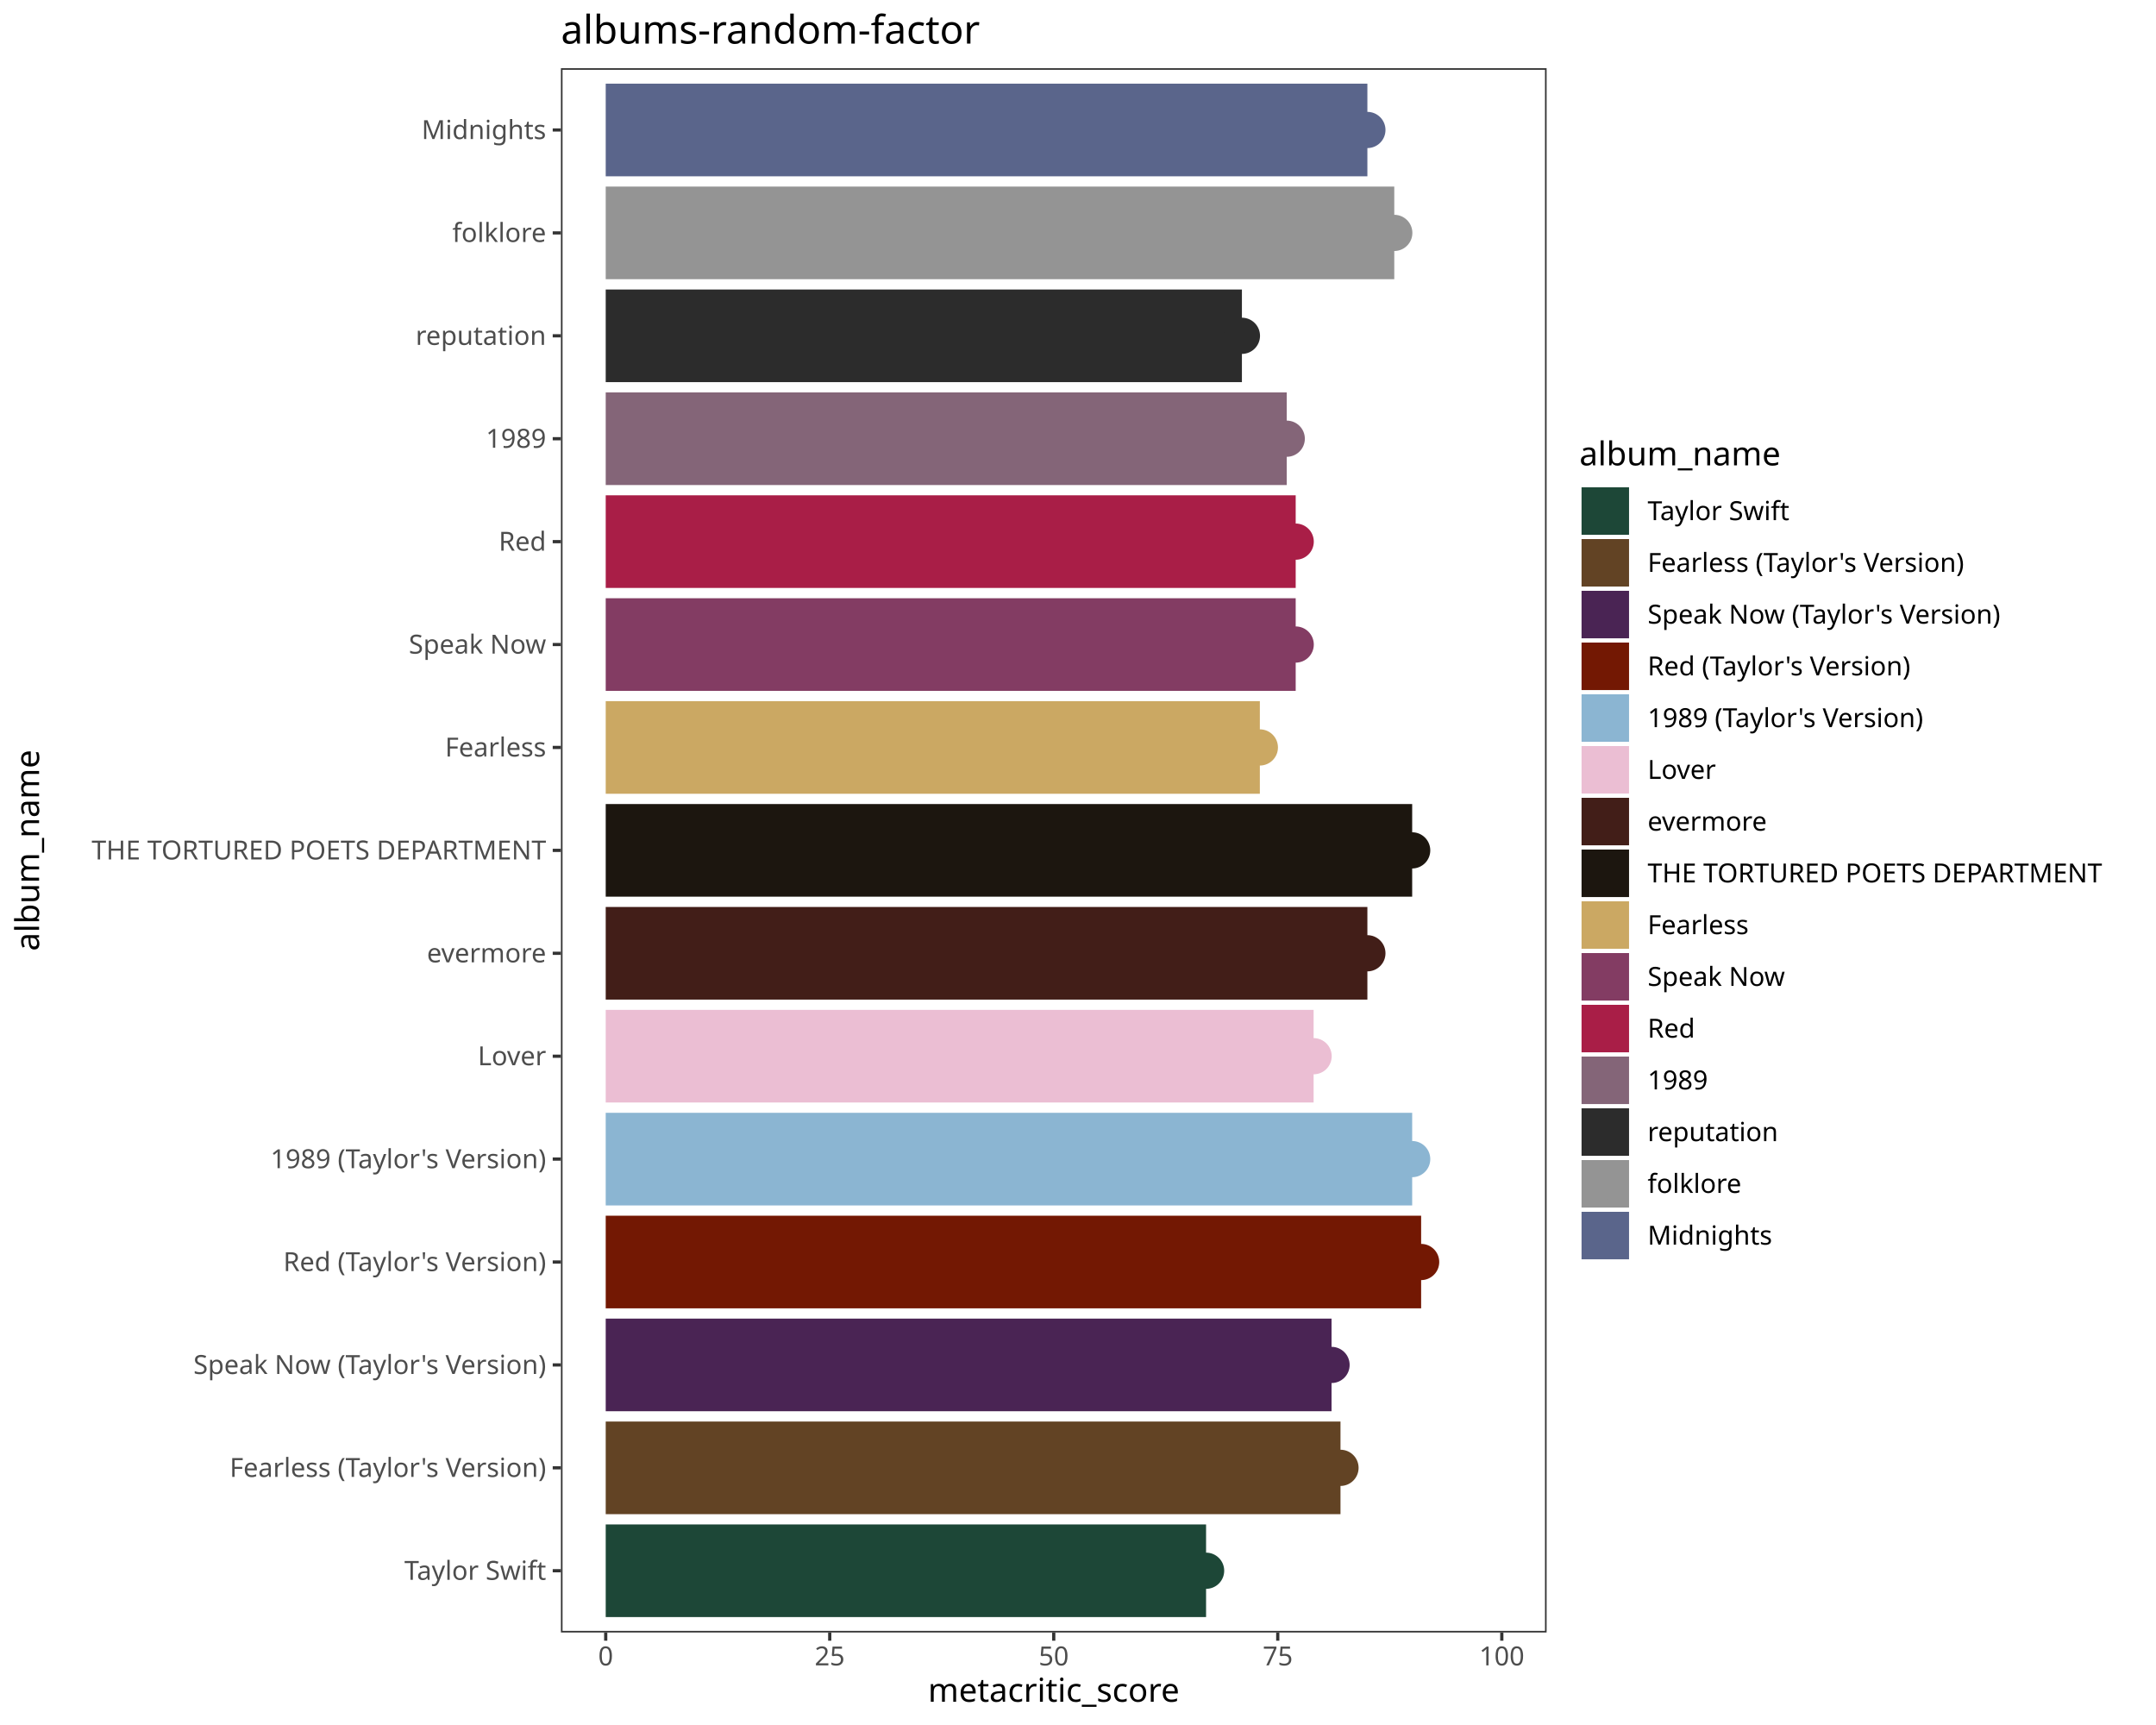
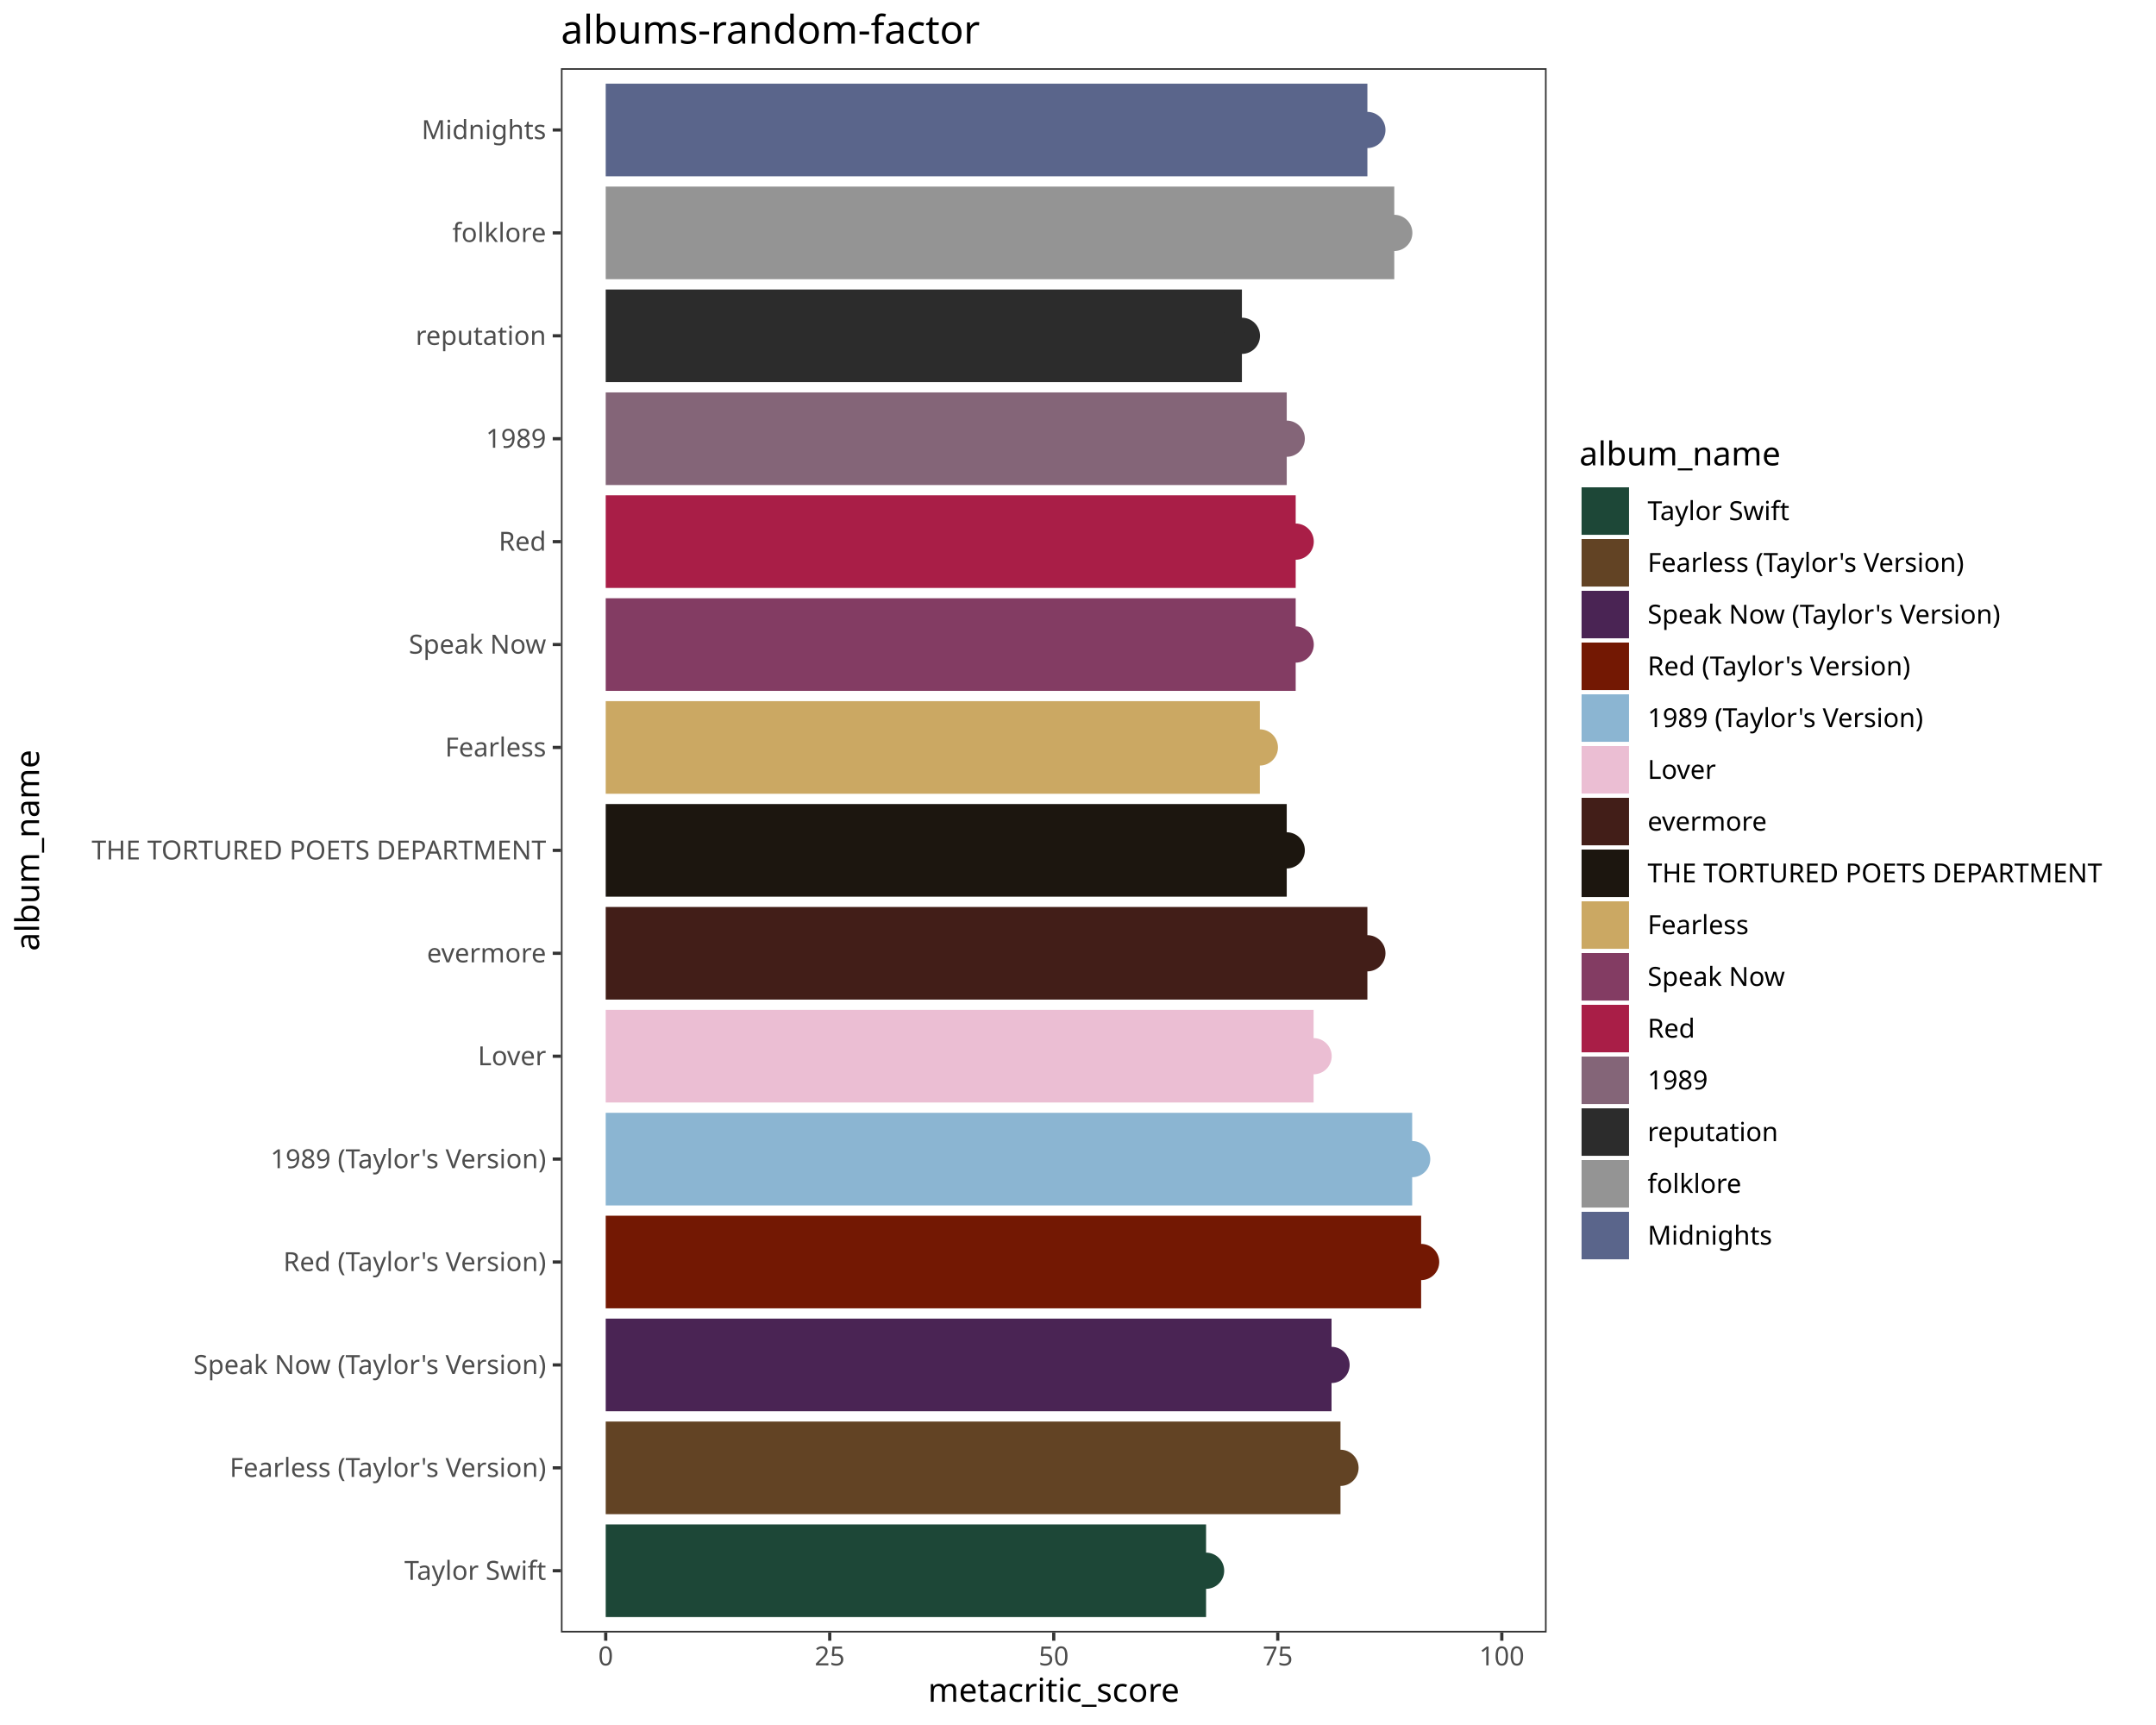
<svg xmlns="http://www.w3.org/2000/svg" class="svglite" data-engine-version="2.0" width="720.00pt" height="576.00pt" viewBox="0 0 720.00 576.00">
  <defs>
    <style type="text/css">
    .svglite line, .svglite polyline, .svglite polygon, .svglite path, .svglite rect, .svglite circle {
      fill: none;
      stroke: #000000;
      stroke-linecap: round;
      stroke-linejoin: round;
      stroke-miterlimit: 10.00;
    }
  </style>
  </defs>
  <rect width="100%" height="100%" style="stroke: none; fill: #FFFFFF;" />
  <defs>
    <clipPath id="cpMC4wMHw3MjAuMDB8MC4wMHw1NzYuMDA=">
      <rect x="0.00" y="0.00" width="720.00" height="576.00" />
    </clipPath>
  </defs>
  <g clip-path="url(#cpMC4wMHw3MjAuMDB8MC4wMHw1NzYuMDA=)">
    <rect x="0.00" y="0.00" width="720.00" height="576.00" style="stroke-width: 1.07; stroke: #FFFFFF; fill: #FFFFFF;" />
  </g>
  <defs>
    <clipPath id="cpMTg3LjMyfDUxNi40OXwyMi43OHw1NDUuMTE=">
      <rect x="187.32" y="22.78" width="329.17" height="522.33" />
    </clipPath>
  </defs>
  <g clip-path="url(#cpMTg3LjMyfDUxNi40OXwyMi43OHw1NDUuMTE=)">
    <rect x="187.32" y="22.78" width="329.17" height="522.33" style="stroke-width: 1.07; stroke: none; fill: #FFFFFF;" />
    <rect x="202.28" y="509.03" width="200.49" height="30.93" style="stroke-width: 1.07; stroke: none; stroke-linecap: butt; stroke-linejoin: miter; fill: #1D4737;" />
    <rect x="202.28" y="234.12" width="218.45" height="30.93" style="stroke-width: 1.07; stroke: none; stroke-linecap: butt; stroke-linejoin: miter; fill: #CBA863;" />
    <rect x="202.28" y="199.76" width="230.42" height="30.93" style="stroke-width: 1.07; stroke: none; stroke-linecap: butt; stroke-linejoin: miter; fill: #833C63;" />
    <rect x="202.28" y="165.39" width="230.42" height="30.93" style="stroke-width: 1.07; stroke: none; stroke-linecap: butt; stroke-linejoin: miter; fill: #A91E47;" />
    <rect x="202.28" y="131.03" width="227.43" height="30.93" style="stroke-width: 1.07; stroke: none; stroke-linecap: butt; stroke-linejoin: miter; fill: #846578;" />
    <rect x="202.28" y="96.67" width="212.46" height="30.93" style="stroke-width: 1.07; stroke: none; stroke-linecap: butt; stroke-linejoin: miter; fill: #2C2C2C;" />
    <rect x="202.28" y="337.21" width="236.40" height="30.93" style="stroke-width: 1.07; stroke: none; stroke-linecap: butt; stroke-linejoin: miter; fill: #EBBED3;" />
    <rect x="202.28" y="62.30" width="263.34" height="30.93" style="stroke-width: 1.07; stroke: none; stroke-linecap: butt; stroke-linejoin: miter; fill: #949494;" />
    <rect x="202.28" y="302.85" width="254.36" height="30.93" style="stroke-width: 1.07; stroke: none; stroke-linecap: butt; stroke-linejoin: miter; fill: #421E18;" />
    <rect x="202.28" y="474.67" width="245.38" height="30.93" style="stroke-width: 1.07; stroke: none; stroke-linecap: butt; stroke-linejoin: miter; fill: #624324;" />
    <rect x="202.28" y="405.94" width="272.31" height="30.93" style="stroke-width: 1.07; stroke: none; stroke-linecap: butt; stroke-linejoin: miter; fill: #731803;" />
    <rect x="202.28" y="27.94" width="254.36" height="30.93" style="stroke-width: 1.07; stroke: none; stroke-linecap: butt; stroke-linejoin: miter; fill: #5A658B;" />
    <rect x="202.28" y="440.30" width="242.39" height="30.93" style="stroke-width: 1.07; stroke: none; stroke-linecap: butt; stroke-linejoin: miter; fill: #4A2454;" />
    <rect x="202.28" y="371.58" width="269.32" height="30.93" style="stroke-width: 1.07; stroke: none; stroke-linecap: butt; stroke-linejoin: miter; fill: #8BB5D2;" />
-     <rect x="202.28" y="268.48" width="269.32" height="30.93" style="stroke-width: 1.07; stroke: none; stroke-linecap: butt; stroke-linejoin: miter; fill: #1C160F;" />
+     <rect x="202.28" y="268.48" width="227.43" height="30.93" style="stroke-width: 1.07; stroke: none; stroke-linecap: butt; stroke-linejoin: miter; fill: #1C160F;" />
    <circle cx="402.78" cy="524.49" r="5.69" style="stroke-width: 0.71; stroke: #1D4737; fill: #1D4737;" />
    <circle cx="420.73" cy="249.58" r="5.69" style="stroke-width: 0.71; stroke: #CBA863; fill: #CBA863;" />
    <circle cx="432.70" cy="215.22" r="5.69" style="stroke-width: 0.71; stroke: #833C63; fill: #833C63;" />
    <circle cx="432.70" cy="180.86" r="5.69" style="stroke-width: 0.71; stroke: #A91E47; fill: #A91E47;" />
    <circle cx="429.71" cy="146.49" r="5.69" style="stroke-width: 0.71; stroke: #846578; fill: #846578;" />
    <circle cx="414.74" cy="112.13" r="5.69" style="stroke-width: 0.71; stroke: #2C2C2C; fill: #2C2C2C;" />
    <circle cx="438.68" cy="352.68" r="5.69" style="stroke-width: 0.71; stroke: #EBBED3; fill: #EBBED3;" />
    <circle cx="465.62" cy="77.77" r="5.69" style="stroke-width: 0.71; stroke: #949494; fill: #949494;" />
    <circle cx="456.64" cy="318.31" r="5.69" style="stroke-width: 0.71; stroke: #421E18; fill: #421E18;" />
    <circle cx="447.66" cy="490.13" r="5.69" style="stroke-width: 0.71; stroke: #624324; fill: #624324;" />
    <circle cx="474.59" cy="421.40" r="5.69" style="stroke-width: 0.71; stroke: #731803; fill: #731803;" />
    <circle cx="456.64" cy="43.40" r="5.69" style="stroke-width: 0.71; stroke: #5A658B; fill: #5A658B;" />
    <circle cx="444.67" cy="455.77" r="5.69" style="stroke-width: 0.71; stroke: #4A2454; fill: #4A2454;" />
    <circle cx="471.60" cy="387.04" r="5.69" style="stroke-width: 0.71; stroke: #8BB5D2; fill: #8BB5D2;" />
-     <circle cx="471.60" cy="283.95" r="5.69" style="stroke-width: 0.71; stroke: #1C160F; fill: #1C160F;" />
+     <circle cx="429.71" cy="283.95" r="5.69" style="stroke-width: 0.71; stroke: #1C160F; fill: #1C160F;" />
    <rect x="187.32" y="22.78" width="329.17" height="522.33" style="stroke-width: 1.07; stroke: #333333;" />
  </g>
  <g clip-path="url(#cpMC4wMHw3MjAuMDB8MC4wMHw1NzYuMDA=)">
    <text x="182.39" y="527.52" text-anchor="end" style="font-size: 8.80px; fill: #4D4D4D; font-family: sans;" textLength="45.97px" lengthAdjust="spacingAndGlyphs">Taylor Swift</text>
    <text x="182.39" y="493.16" text-anchor="end" style="font-size: 8.80px; fill: #4D4D4D; font-family: sans;" textLength="104.88px" lengthAdjust="spacingAndGlyphs">Fearless (Taylor's Version)</text>
    <text x="182.39" y="458.79" text-anchor="end" style="font-size: 8.80px; fill: #4D4D4D; font-family: sans;" textLength="116.14px" lengthAdjust="spacingAndGlyphs">Speak Now (Taylor's Version)</text>
    <text x="182.39" y="424.43" text-anchor="end" style="font-size: 8.80px; fill: #4D4D4D; font-family: sans;" textLength="87.27px" lengthAdjust="spacingAndGlyphs">Red (Taylor's Version)</text>
    <text x="182.39" y="390.07" text-anchor="end" style="font-size: 8.80px; fill: #4D4D4D; font-family: sans;" textLength="90.71px" lengthAdjust="spacingAndGlyphs">1989 (Taylor's Version)</text>
    <text x="182.39" y="355.70" text-anchor="end" style="font-size: 8.80px; fill: #4D4D4D; font-family: sans;" textLength="22.02px" lengthAdjust="spacingAndGlyphs">Lover</text>
    <text x="182.39" y="321.34" text-anchor="end" style="font-size: 8.80px; fill: #4D4D4D; font-family: sans;" textLength="37.18px" lengthAdjust="spacingAndGlyphs">evermore</text>
    <text x="182.39" y="286.98" text-anchor="end" style="font-size: 8.80px; fill: #4D4D4D; font-family: sans;" textLength="164.31px" lengthAdjust="spacingAndGlyphs">THE TORTURED POETS DEPARTMENT</text>
    <text x="182.39" y="252.61" text-anchor="end" style="font-size: 8.80px; fill: #4D4D4D; font-family: sans;" textLength="33.75px" lengthAdjust="spacingAndGlyphs">Fearless</text>
    <text x="182.39" y="218.25" text-anchor="end" style="font-size: 8.80px; fill: #4D4D4D; font-family: sans;" textLength="45.01px" lengthAdjust="spacingAndGlyphs">Speak Now</text>
    <text x="182.39" y="183.88" text-anchor="end" style="font-size: 8.80px; fill: #4D4D4D; font-family: sans;" textLength="16.15px" lengthAdjust="spacingAndGlyphs">Red</text>
    <text x="182.39" y="149.52" text-anchor="end" style="font-size: 8.80px; fill: #4D4D4D; font-family: sans;" textLength="19.58px" lengthAdjust="spacingAndGlyphs">1989</text>
    <text x="182.39" y="115.16" text-anchor="end" style="font-size: 8.80px; fill: #4D4D4D; font-family: sans;" textLength="39.14px" lengthAdjust="spacingAndGlyphs">reputation</text>
    <text x="182.39" y="80.79" text-anchor="end" style="font-size: 8.80px; fill: #4D4D4D; font-family: sans;" textLength="28.37px" lengthAdjust="spacingAndGlyphs">folklore</text>
    <text x="182.39" y="46.43" text-anchor="end" style="font-size: 8.80px; fill: #4D4D4D; font-family: sans;" textLength="37.67px" lengthAdjust="spacingAndGlyphs">Midnights</text>
    <polyline points="184.58,524.49 187.32,524.49 " style="stroke-width: 1.07; stroke: #333333; stroke-linecap: butt;" />
    <polyline points="184.58,490.13 187.32,490.13 " style="stroke-width: 1.07; stroke: #333333; stroke-linecap: butt;" />
    <polyline points="184.58,455.77 187.32,455.77 " style="stroke-width: 1.07; stroke: #333333; stroke-linecap: butt;" />
    <polyline points="184.58,421.40 187.32,421.40 " style="stroke-width: 1.07; stroke: #333333; stroke-linecap: butt;" />
    <polyline points="184.58,387.04 187.32,387.04 " style="stroke-width: 1.07; stroke: #333333; stroke-linecap: butt;" />
    <polyline points="184.58,352.68 187.32,352.68 " style="stroke-width: 1.07; stroke: #333333; stroke-linecap: butt;" />
    <polyline points="184.58,318.31 187.32,318.31 " style="stroke-width: 1.07; stroke: #333333; stroke-linecap: butt;" />
    <polyline points="184.58,283.95 187.32,283.95 " style="stroke-width: 1.07; stroke: #333333; stroke-linecap: butt;" />
    <polyline points="184.58,249.58 187.32,249.58 " style="stroke-width: 1.07; stroke: #333333; stroke-linecap: butt;" />
    <polyline points="184.58,215.22 187.32,215.22 " style="stroke-width: 1.07; stroke: #333333; stroke-linecap: butt;" />
    <polyline points="184.58,180.86 187.32,180.86 " style="stroke-width: 1.07; stroke: #333333; stroke-linecap: butt;" />
    <polyline points="184.58,146.49 187.32,146.49 " style="stroke-width: 1.07; stroke: #333333; stroke-linecap: butt;" />
    <polyline points="184.58,112.13 187.32,112.13 " style="stroke-width: 1.07; stroke: #333333; stroke-linecap: butt;" />
    <polyline points="184.58,77.77 187.32,77.77 " style="stroke-width: 1.07; stroke: #333333; stroke-linecap: butt;" />
    <polyline points="184.58,43.40 187.32,43.40 " style="stroke-width: 1.07; stroke: #333333; stroke-linecap: butt;" />
    <polyline points="202.28,547.85 202.28,545.11 " style="stroke-width: 1.07; stroke: #333333; stroke-linecap: butt;" />
    <polyline points="277.09,547.85 277.09,545.11 " style="stroke-width: 1.07; stroke: #333333; stroke-linecap: butt;" />
    <polyline points="351.90,547.85 351.90,545.11 " style="stroke-width: 1.07; stroke: #333333; stroke-linecap: butt;" />
    <polyline points="426.71,547.85 426.71,545.11 " style="stroke-width: 1.07; stroke: #333333; stroke-linecap: butt;" />
    <polyline points="501.53,547.85 501.53,545.11 " style="stroke-width: 1.07; stroke: #333333; stroke-linecap: butt;" />
    <text x="202.28" y="556.10" text-anchor="middle" style="font-size: 8.80px; fill: #4D4D4D; font-family: sans;" textLength="4.89px" lengthAdjust="spacingAndGlyphs">0</text>
    <text x="277.09" y="556.10" text-anchor="middle" style="font-size: 8.80px; fill: #4D4D4D; font-family: sans;" textLength="9.79px" lengthAdjust="spacingAndGlyphs">25</text>
    <text x="351.90" y="556.10" text-anchor="middle" style="font-size: 8.80px; fill: #4D4D4D; font-family: sans;" textLength="9.79px" lengthAdjust="spacingAndGlyphs">50</text>
    <text x="426.71" y="556.10" text-anchor="middle" style="font-size: 8.80px; fill: #4D4D4D; font-family: sans;" textLength="9.79px" lengthAdjust="spacingAndGlyphs">75</text>
    <text x="501.53" y="556.10" text-anchor="middle" style="font-size: 8.80px; fill: #4D4D4D; font-family: sans;" textLength="14.68px" lengthAdjust="spacingAndGlyphs">100</text>
    <text x="351.90" y="568.24" text-anchor="middle" style="font-size: 11.00px; font-family: sans;" textLength="80.10px" lengthAdjust="spacingAndGlyphs">metacritic_score</text>
    <text transform="translate(13.05,283.95) rotate(-90)" text-anchor="middle" style="font-size: 11.00px; font-family: sans;" textLength="63.60px" lengthAdjust="spacingAndGlyphs">album_name</text>
    <rect x="527.45" y="146.68" width="187.07" height="274.53" style="stroke-width: 1.07; stroke: none; fill: #FFFFFF;" />
    <text x="527.45" y="155.39" style="font-size: 11.00px; font-family: sans;" textLength="63.60px" lengthAdjust="spacingAndGlyphs">album_name</text>
    <rect x="527.45" y="162.01" width="17.28" height="17.28" style="stroke-width: 1.07; stroke: none; fill: #FFFFFF;" />
    <rect x="528.16" y="162.72" width="15.86" height="15.86" style="stroke-width: 1.07; stroke: none; stroke-linecap: butt; stroke-linejoin: miter; fill: #1D4737;" />
    <circle cx="536.09" cy="170.65" r="5.69" style="stroke-width: 0.71; stroke: #1D4737; fill: #1D4737;" />
    <rect x="527.45" y="179.29" width="17.28" height="17.28" style="stroke-width: 1.07; stroke: none; fill: #FFFFFF;" />
    <rect x="528.16" y="180.00" width="15.86" height="15.86" style="stroke-width: 1.07; stroke: none; stroke-linecap: butt; stroke-linejoin: miter; fill: #624324;" />
    <circle cx="536.09" cy="187.93" r="5.69" style="stroke-width: 0.71; stroke: #624324; fill: #624324;" />
    <rect x="527.45" y="196.57" width="17.28" height="17.28" style="stroke-width: 1.07; stroke: none; fill: #FFFFFF;" />
    <rect x="528.16" y="197.28" width="15.86" height="15.86" style="stroke-width: 1.07; stroke: none; stroke-linecap: butt; stroke-linejoin: miter; fill: #4A2454;" />
    <circle cx="536.09" cy="205.21" r="5.69" style="stroke-width: 0.71; stroke: #4A2454; fill: #4A2454;" />
    <rect x="527.45" y="213.85" width="17.28" height="17.28" style="stroke-width: 1.07; stroke: none; fill: #FFFFFF;" />
    <rect x="528.16" y="214.56" width="15.86" height="15.86" style="stroke-width: 1.07; stroke: none; stroke-linecap: butt; stroke-linejoin: miter; fill: #731803;" />
    <circle cx="536.09" cy="222.49" r="5.69" style="stroke-width: 0.71; stroke: #731803; fill: #731803;" />
    <rect x="527.45" y="231.13" width="17.28" height="17.28" style="stroke-width: 1.07; stroke: none; fill: #FFFFFF;" />
    <rect x="528.16" y="231.84" width="15.86" height="15.86" style="stroke-width: 1.07; stroke: none; stroke-linecap: butt; stroke-linejoin: miter; fill: #8BB5D2;" />
    <circle cx="536.09" cy="239.77" r="5.69" style="stroke-width: 0.71; stroke: #8BB5D2; fill: #8BB5D2;" />
    <rect x="527.45" y="248.41" width="17.28" height="17.28" style="stroke-width: 1.07; stroke: none; fill: #FFFFFF;" />
    <rect x="528.16" y="249.12" width="15.86" height="15.86" style="stroke-width: 1.07; stroke: none; stroke-linecap: butt; stroke-linejoin: miter; fill: #EBBED3;" />
    <circle cx="536.09" cy="257.05" r="5.69" style="stroke-width: 0.71; stroke: #EBBED3; fill: #EBBED3;" />
    <rect x="527.45" y="265.69" width="17.28" height="17.28" style="stroke-width: 1.07; stroke: none; fill: #FFFFFF;" />
    <rect x="528.16" y="266.40" width="15.86" height="15.86" style="stroke-width: 1.07; stroke: none; stroke-linecap: butt; stroke-linejoin: miter; fill: #421E18;" />
    <circle cx="536.09" cy="274.33" r="5.69" style="stroke-width: 0.71; stroke: #421E18; fill: #421E18;" />
    <rect x="527.45" y="282.97" width="17.28" height="17.28" style="stroke-width: 1.07; stroke: none; fill: #FFFFFF;" />
    <rect x="528.16" y="283.68" width="15.86" height="15.86" style="stroke-width: 1.07; stroke: none; stroke-linecap: butt; stroke-linejoin: miter; fill: #1C160F;" />
    <circle cx="536.09" cy="291.61" r="5.69" style="stroke-width: 0.71; stroke: #1C160F; fill: #1C160F;" />
    <rect x="527.45" y="300.25" width="17.28" height="17.28" style="stroke-width: 1.07; stroke: none; fill: #FFFFFF;" />
    <rect x="528.16" y="300.96" width="15.86" height="15.86" style="stroke-width: 1.07; stroke: none; stroke-linecap: butt; stroke-linejoin: miter; fill: #CBA863;" />
    <circle cx="536.09" cy="308.89" r="5.69" style="stroke-width: 0.71; stroke: #CBA863; fill: #CBA863;" />
    <rect x="527.45" y="317.53" width="17.28" height="17.28" style="stroke-width: 1.07; stroke: none; fill: #FFFFFF;" />
    <rect x="528.16" y="318.24" width="15.86" height="15.86" style="stroke-width: 1.07; stroke: none; stroke-linecap: butt; stroke-linejoin: miter; fill: #833C63;" />
    <circle cx="536.09" cy="326.17" r="5.69" style="stroke-width: 0.71; stroke: #833C63; fill: #833C63;" />
    <rect x="527.45" y="334.81" width="17.28" height="17.28" style="stroke-width: 1.07; stroke: none; fill: #FFFFFF;" />
    <rect x="528.16" y="335.52" width="15.86" height="15.86" style="stroke-width: 1.07; stroke: none; stroke-linecap: butt; stroke-linejoin: miter; fill: #A91E47;" />
    <circle cx="536.09" cy="343.45" r="5.69" style="stroke-width: 0.71; stroke: #A91E47; fill: #A91E47;" />
    <rect x="527.45" y="352.09" width="17.28" height="17.28" style="stroke-width: 1.07; stroke: none; fill: #FFFFFF;" />
    <rect x="528.16" y="352.80" width="15.86" height="15.86" style="stroke-width: 1.07; stroke: none; stroke-linecap: butt; stroke-linejoin: miter; fill: #846578;" />
    <circle cx="536.09" cy="360.73" r="5.69" style="stroke-width: 0.71; stroke: #846578; fill: #846578;" />
    <rect x="527.45" y="369.37" width="17.28" height="17.28" style="stroke-width: 1.07; stroke: none; fill: #FFFFFF;" />
    <rect x="528.16" y="370.08" width="15.86" height="15.86" style="stroke-width: 1.07; stroke: none; stroke-linecap: butt; stroke-linejoin: miter; fill: #2C2C2C;" />
    <circle cx="536.09" cy="378.01" r="5.69" style="stroke-width: 0.71; stroke: #2C2C2C; fill: #2C2C2C;" />
    <rect x="527.45" y="386.65" width="17.28" height="17.28" style="stroke-width: 1.07; stroke: none; fill: #FFFFFF;" />
    <rect x="528.16" y="387.36" width="15.86" height="15.86" style="stroke-width: 1.07; stroke: none; stroke-linecap: butt; stroke-linejoin: miter; fill: #949494;" />
    <circle cx="536.09" cy="395.29" r="5.69" style="stroke-width: 0.71; stroke: #949494; fill: #949494;" />
    <rect x="527.45" y="403.93" width="17.28" height="17.28" style="stroke-width: 1.07; stroke: none; fill: #FFFFFF;" />
    <rect x="528.16" y="404.64" width="15.86" height="15.86" style="stroke-width: 1.07; stroke: none; stroke-linecap: butt; stroke-linejoin: miter; fill: #5A658B;" />
    <circle cx="536.09" cy="412.57" r="5.69" style="stroke-width: 0.71; stroke: #5A658B; fill: #5A658B;" />
    <text x="550.21" y="173.68" style="font-size: 8.80px; font-family: sans;" textLength="45.97px" lengthAdjust="spacingAndGlyphs">Taylor Swift</text>
    <text x="550.21" y="190.96" style="font-size: 8.80px; font-family: sans;" textLength="104.88px" lengthAdjust="spacingAndGlyphs">Fearless (Taylor's Version)</text>
    <text x="550.21" y="208.24" style="font-size: 8.80px; font-family: sans;" textLength="116.14px" lengthAdjust="spacingAndGlyphs">Speak Now (Taylor's Version)</text>
    <text x="550.21" y="225.52" style="font-size: 8.80px; font-family: sans;" textLength="87.27px" lengthAdjust="spacingAndGlyphs">Red (Taylor's Version)</text>
    <text x="550.21" y="242.80" style="font-size: 8.80px; font-family: sans;" textLength="90.71px" lengthAdjust="spacingAndGlyphs">1989 (Taylor's Version)</text>
    <text x="550.21" y="260.08" style="font-size: 8.80px; font-family: sans;" textLength="22.02px" lengthAdjust="spacingAndGlyphs">Lover</text>
    <text x="550.21" y="277.36" style="font-size: 8.80px; font-family: sans;" textLength="37.18px" lengthAdjust="spacingAndGlyphs">evermore</text>
    <text x="550.21" y="294.64" style="font-size: 8.80px; font-family: sans;" textLength="164.31px" lengthAdjust="spacingAndGlyphs">THE TORTURED POETS DEPARTMENT</text>
    <text x="550.21" y="311.92" style="font-size: 8.80px; font-family: sans;" textLength="33.75px" lengthAdjust="spacingAndGlyphs">Fearless</text>
    <text x="550.21" y="329.20" style="font-size: 8.80px; font-family: sans;" textLength="45.01px" lengthAdjust="spacingAndGlyphs">Speak Now</text>
    <text x="550.21" y="346.48" style="font-size: 8.80px; font-family: sans;" textLength="16.15px" lengthAdjust="spacingAndGlyphs">Red</text>
    <text x="550.21" y="363.76" style="font-size: 8.80px; font-family: sans;" textLength="19.58px" lengthAdjust="spacingAndGlyphs">1989</text>
    <text x="550.21" y="381.04" style="font-size: 8.80px; font-family: sans;" textLength="39.14px" lengthAdjust="spacingAndGlyphs">reputation</text>
    <text x="550.21" y="398.32" style="font-size: 8.80px; font-family: sans;" textLength="28.37px" lengthAdjust="spacingAndGlyphs">folklore</text>
    <text x="550.21" y="415.60" style="font-size: 8.80px; font-family: sans;" textLength="37.67px" lengthAdjust="spacingAndGlyphs">Midnights</text>
    <text x="187.32" y="14.56" style="font-size: 13.20px; font-family: sans;" textLength="129.14px" lengthAdjust="spacingAndGlyphs">albums-random-factor</text>
  </g>
</svg>
